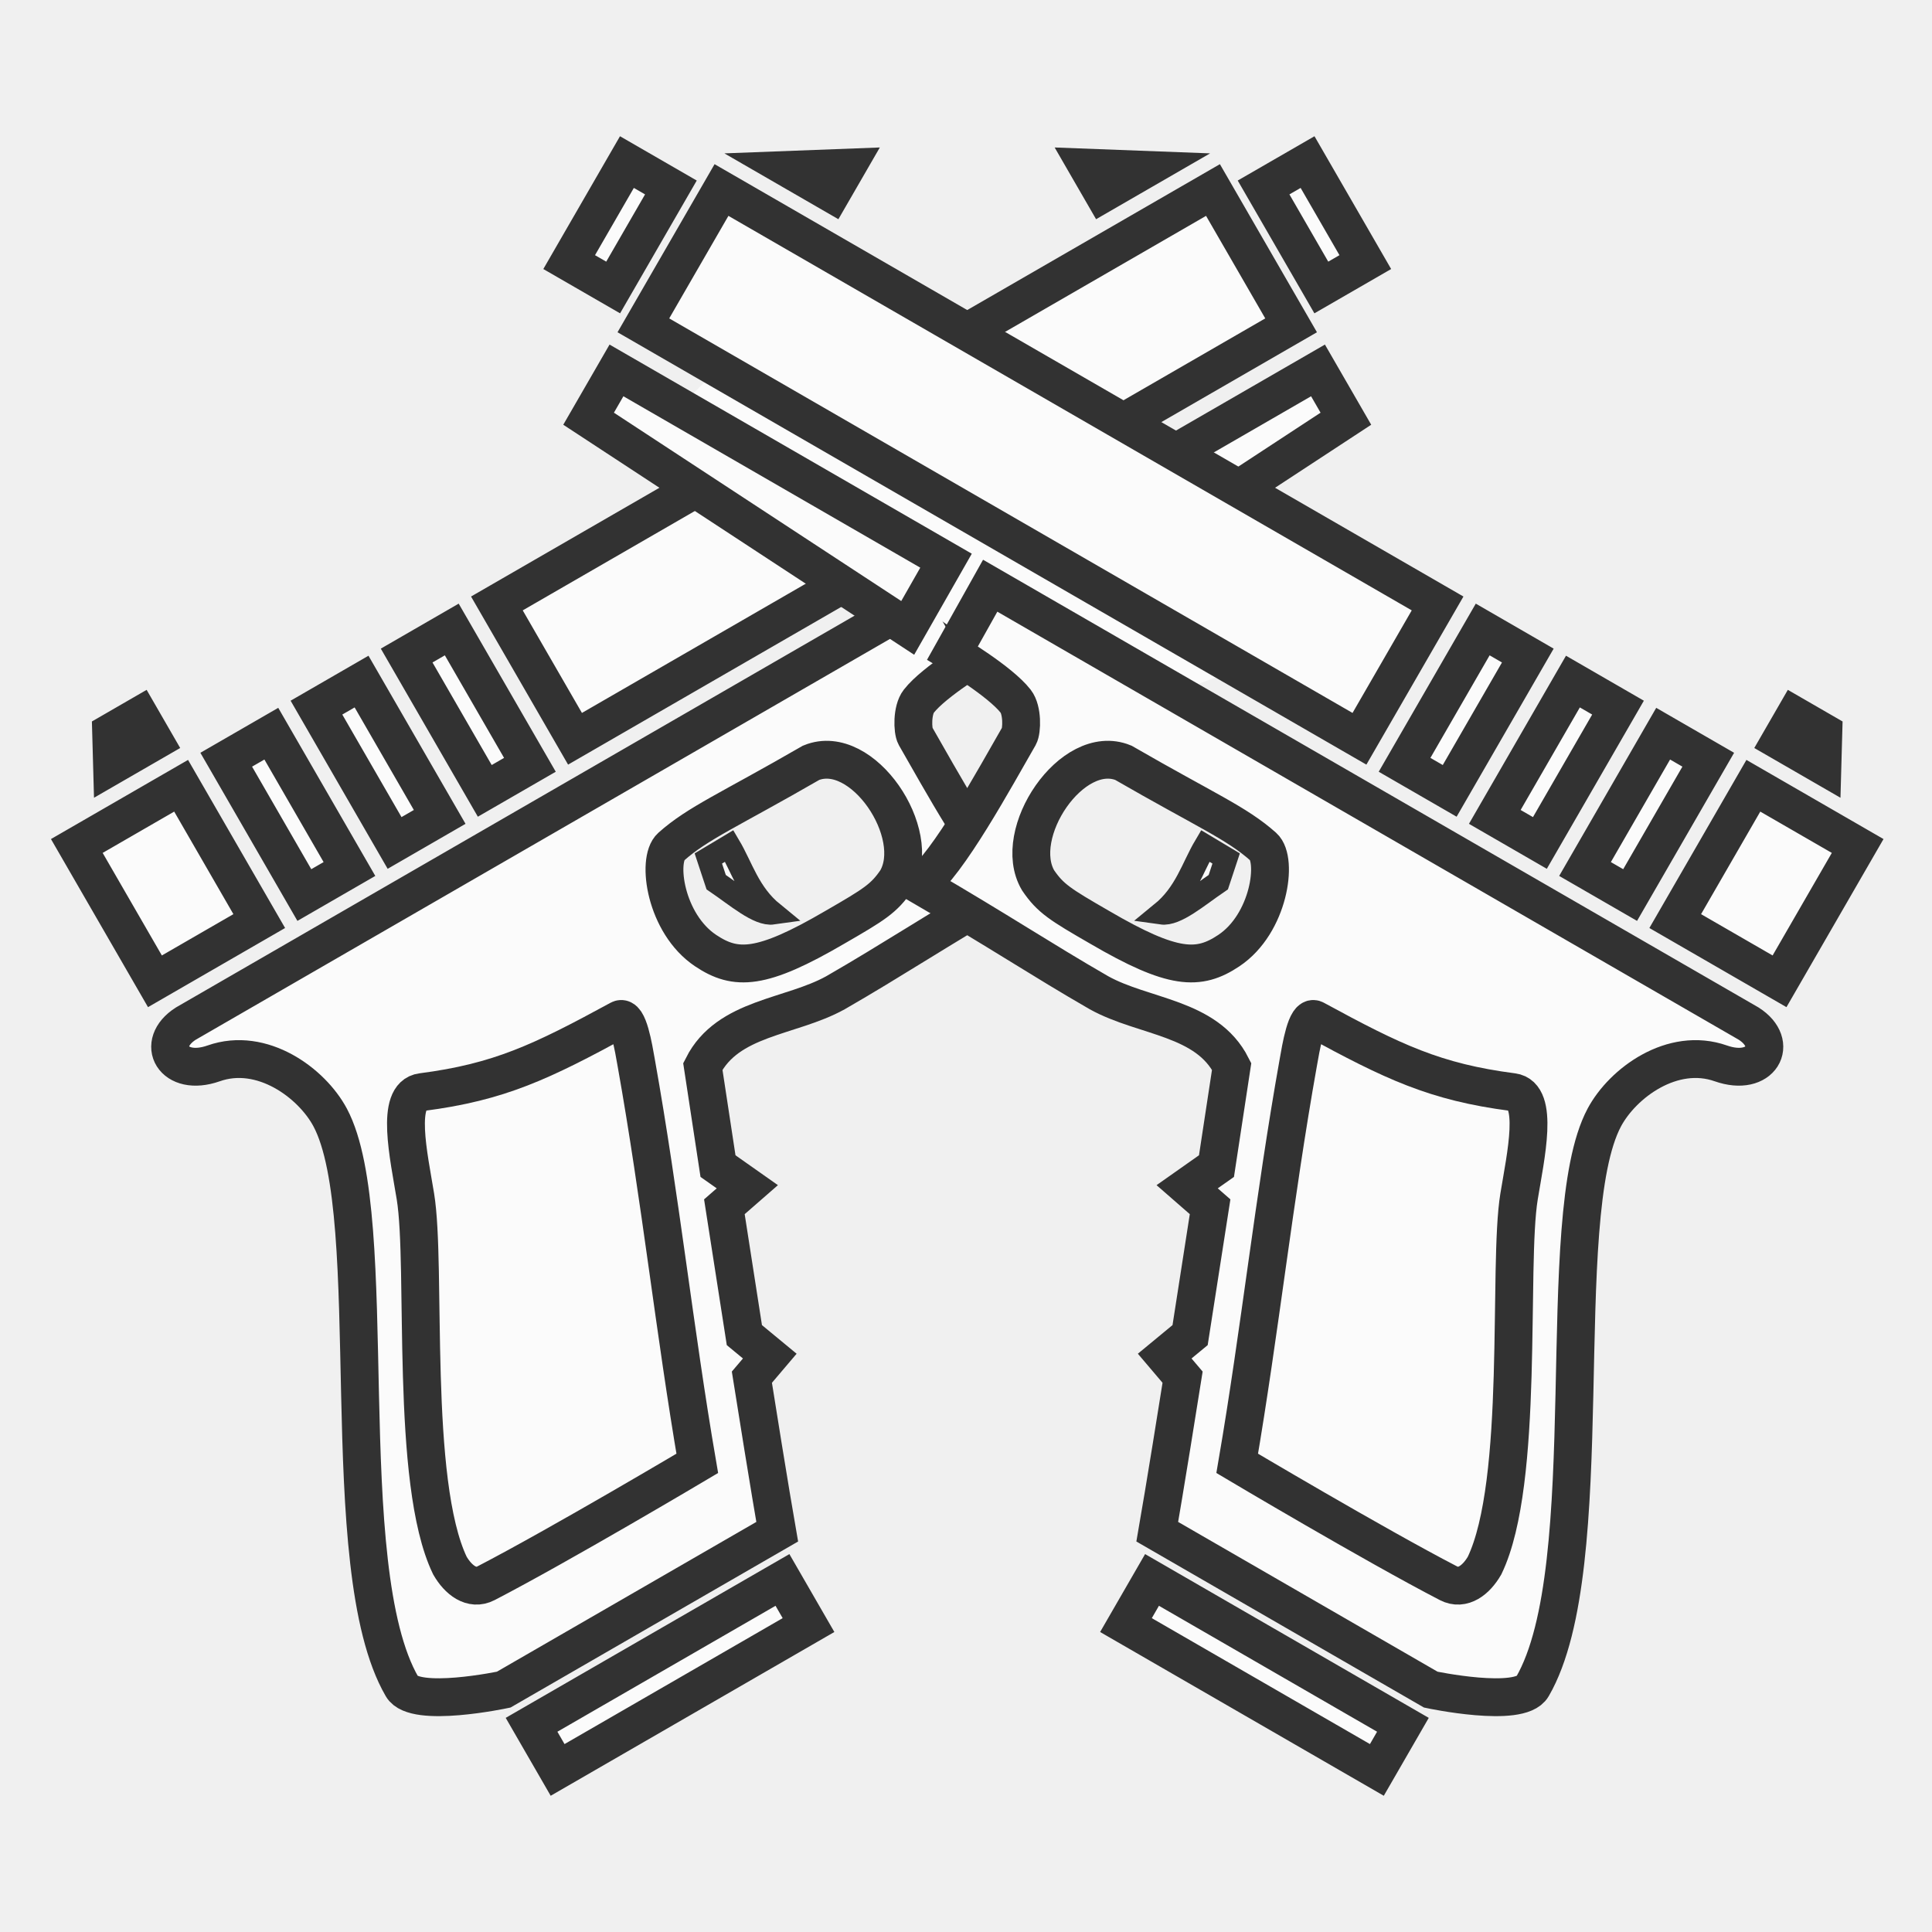
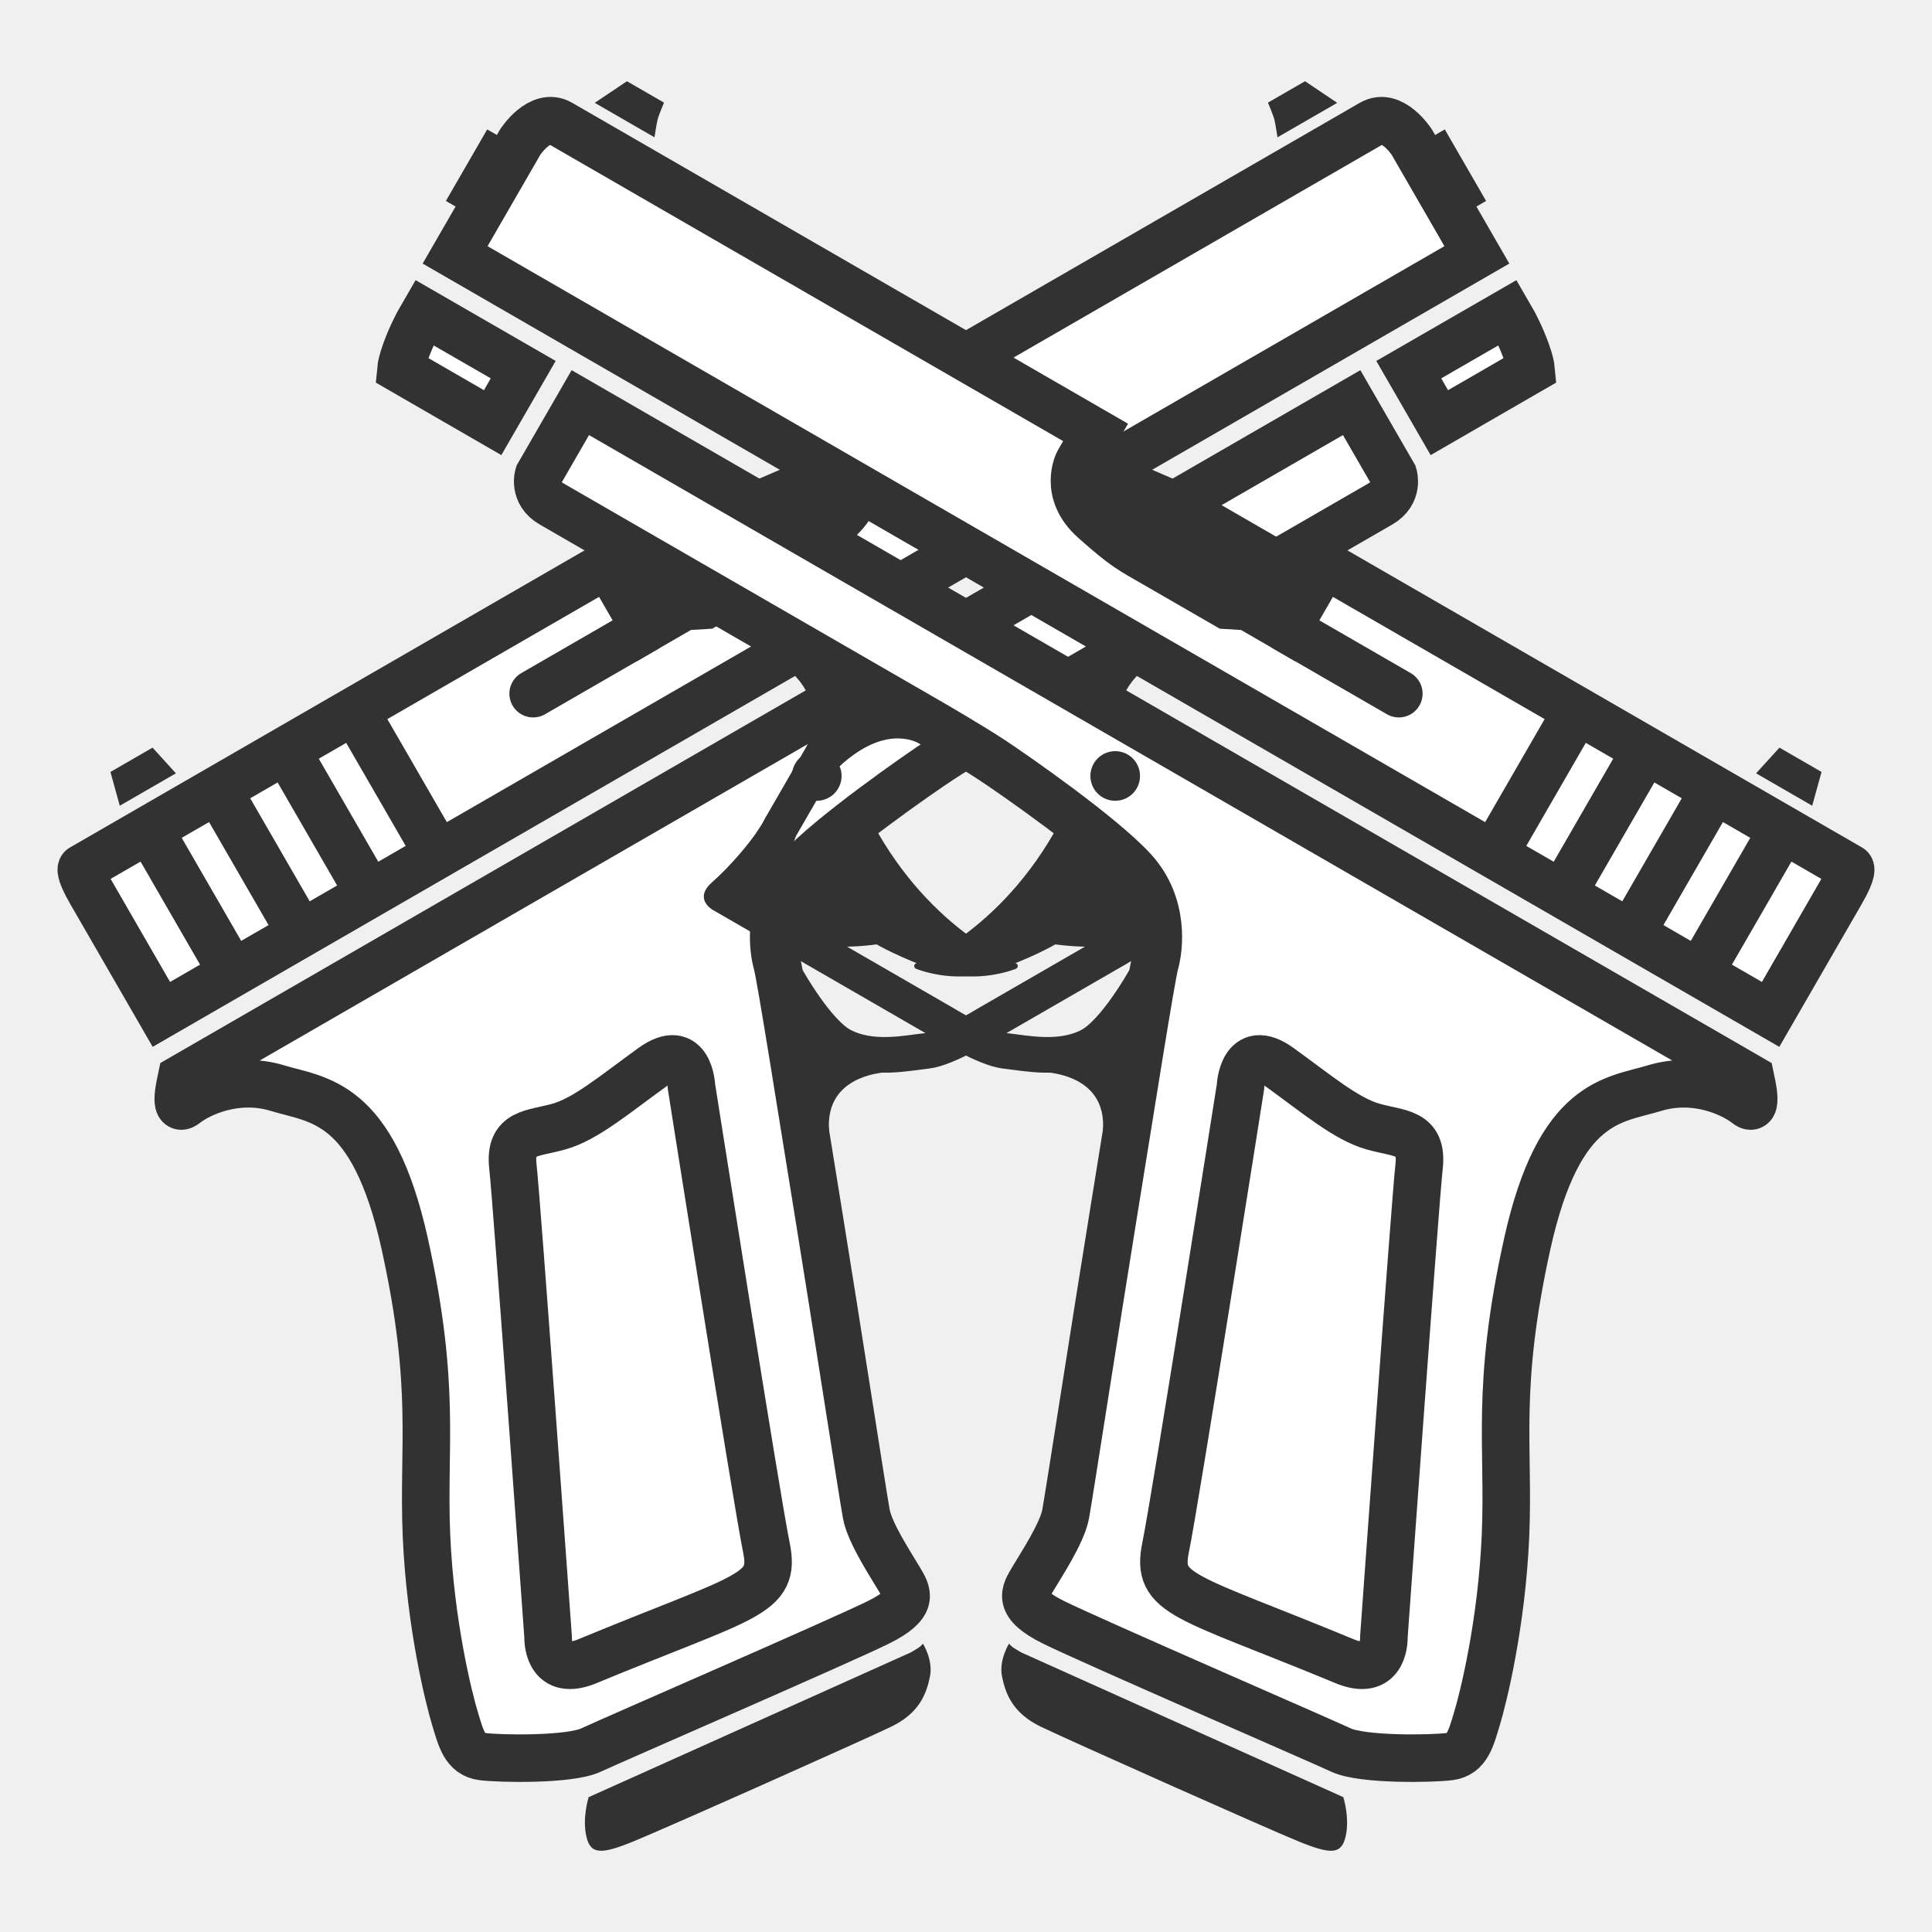
- <svg xmlns="http://www.w3.org/2000/svg" width="128" height="128">
-   <g fill="#fbfbfb" stroke="#323232">
-     <path d="M72.094 11.109l.983 1.702 2.705-1.562zM7.362 48.511l.061 2.205 2.803-1.618-.97-1.681zm-2.273 7.537l5.176 8.966 6.911-3.99L12 52.058zm9.899-5.715l5.176 8.966 2.988-1.725-5.176-8.966zm5.978-3.451l5.176 8.966 2.988-1.726-5.176-8.966zm5.976-3.45l5.176 8.965 2.99-1.726-5.177-8.966zm5.978-3.452l5.176 8.966 47.443-27.392-5.176-8.965zM12.312 67.816c-2.08 1.325-.826 3.575 1.842 2.636 3.21-1.13 6.5 1.299 7.72 3.584 3.542 6.636.15 29.765 4.767 37.711.835 1.448 6.73.195 6.73.195l18.12-10.461s-.543-3.098-1.677-10.239L51 89.845l-1.684-1.391c-.304-1.93-1.012-6.504-1.324-8.503l1.52-1.326-1.943-1.368c-.325-2.113-.662-4.35-1.005-6.604 1.658-3.275 5.81-3.23 8.785-4.879 3.808-2.192 6.657-4.102 11.883-7.14-1.863-1.339-5.028-7.18-6.584-9.874-.195-.357-.233-1.713.224-2.3 1.035-1.33 4.185-3.199 4.185-3.199l-2.496-4.456zm47.072-9.486c-.816 1.195-1.446 1.59-4.081 3.11-4.86 2.839-6.554 2.876-8.555 1.539-2.676-1.788-3.255-6.013-2.287-6.877 1.78-1.587 3.847-2.43 9.276-5.565 3.395-1.387 7.48 4.702 5.647 7.793zm-24.167 55.942l1.726 2.99 16.623-9.597-1.726-2.99z" stroke-width="2.507" />
-     <path d="M48.317 56.045c.839 1.415 1.288 3.144 2.891 4.452-.96.136-2.402-1.13-3.76-2.052l-.519-1.569z" stroke-width="1.512" />
-     <path d="M27.522 79.265c-.439-2.677-1.347-6.68.423-6.91 5.144-.666 7.926-2 13.102-4.817.58-.315.929 1.885 1.102 2.857 1.611 9.023 2.55 17.831 4.047 26.556 0 0-9.127 5.422-14.002 7.946-.941.487-1.836-.22-2.387-1.175-2.669-5.55-1.528-19.836-2.285-24.457z" stroke-width="2.507" />
-     <path d="M65.487 37.147l21.834-12.606 1.847 3.2L68.026 41.6zM83.715 12.42l2.914-1.682 3.826 6.627-2.914 1.682z" stroke-miterlimit="10" stroke-width="2.507" />
-   </g>
-   <path d="M44 28l8-8 36 22.17L72 48z" fill="#fbfbfb" />
-   <g fill="#fbfbfb" stroke="#323232">
-     <path d="M56.07 11.109l-.983 1.702-2.705-1.562zm64.732 37.402l-.061 2.205-2.803-1.618.97-1.681zm2.273 7.537l-5.176 8.966-6.911-3.99 5.176-8.966zm-9.899-5.715L108 59.299l-2.988-1.725 5.176-8.966zm-5.978-3.451l-5.176 8.966-2.988-1.726 5.176-8.966zm-5.976-3.45l-5.176 8.965-2.99-1.726 5.177-8.966zm-5.978-3.452l-5.176 8.966-47.443-27.392 5.176-8.965zm20.608 27.836c2.08 1.325.826 3.575-1.842 2.636-3.21-1.13-6.5 1.299-7.72 3.584-3.542 6.636-.15 29.765-4.767 37.711-.835 1.448-6.73.195-6.73.195l-18.12-10.461s.543-3.098 1.677-10.239l-1.186-1.397 1.684-1.391c.304-1.93 1.012-6.504 1.324-8.503l-1.52-1.326 1.943-1.368c.325-2.113.662-4.35 1.005-6.604-1.658-3.275-5.81-3.23-8.785-4.879-3.808-2.192-6.657-4.102-11.883-7.14 1.863-1.339 5.028-7.18 6.584-9.874.195-.357.233-1.713-.224-2.3-1.035-1.33-4.185-3.199-4.185-3.199l2.496-4.456zM68.78 58.33c.816 1.195 1.446 1.59 4.081 3.11 4.86 2.839 6.554 2.876 8.555 1.539 2.676-1.788 3.255-6.013 2.287-6.877-1.78-1.587-3.847-2.43-9.276-5.565-3.395-1.387-7.48 4.702-5.647 7.793zm24.167 55.942l-1.726 2.99-16.623-9.597 1.726-2.99z" stroke-width="2.507" />
-     <path d="M79.847 56.045c-.839 1.415-1.288 3.144-2.891 4.452.96.136 2.402-1.13 3.76-2.052l.519-1.569z" stroke-width="1.512" />
-     <path d="M100.642 79.265c.439-2.677 1.347-6.68-.423-6.91-5.144-.666-7.926-2-13.102-4.817-.58-.315-.929 1.885-1.102 2.857-1.611 9.023-2.55 17.831-4.047 26.556 0 0 9.127 5.422 14.002 7.946.941.487 1.836-.22 2.387-1.175 2.669-5.55 1.528-19.836 2.285-24.457z" stroke-width="2.507" />
-     <path stroke-miterlimit="10" d="M62.677 37.147L40.843 24.541l-1.847 3.2L60.138 41.6zM44.449 12.42l-2.914-1.682-3.826 6.627 2.914 1.682z" stroke-width="2.507" />
+ <svg xmlns="http://www.w3.org/2000/svg" width="128" height="128" viewBox="0 0 33.867 33.867" version="1.1" id="svg14678">
+   <defs id="defs14675" />
+   <g id="layer1">
+     <g id="g14853" transform="translate(2.662803,0.951826)">
+       <path style="font-variation-settings:normal;fill:#ffffff;fill-opacity:1;stroke:#323232;stroke-width:0.833;stroke-linecap:butt;stroke-linejoin:miter;stroke-miterlimit:4;stroke-dasharray:none;stroke-dashoffset:0;stroke-opacity:1;paint-order:fill markers stroke;stop-color:#000000" d="M 0.166,16.83 23.226,3.516 22.085,1.539 c 0,0 -0.346,-0.534 -0.703,-0.328 l -9.383,5.417 0.301,0.522 c 0,0 0.277,0.526 -0.275,1.016 -0.552,0.49 -0.633,0.515 -1.058,0.761 l -1.268,0.732 -0.372,0.022 -0.682,0.394 -0.654,-1.133 -9.221,5.324 c 0,0 -0.063,0.037 0.16,0.422 z" id="path984" />
+       <path style="font-variation-settings:normal;vector-effect:none;fill:#ffffff;fill-opacity:1;stroke:#323232;stroke-width:0.833;stroke-linecap:butt;stroke-linejoin:miter;stroke-miterlimit:4;stroke-dasharray:none;stroke-dashoffset:0;stroke-opacity:1;-inkscape-stroke:none;paint-order:fill markers stroke;stop-color:#000000" d="M 0.518,17.95 21.031,6.106 21.764,7.376 c 0,0 0.1,0.315 -0.228,0.505 l -6.721,3.88 c 0,0 -0.622,0.362 -0.994,0.606 -0.372,0.244 -1.931,1.327 -2.487,1.938 -0.556,0.611 -0.446,1.388 -0.379,1.621 0.066,0.232 0.424,2.51 0.734,4.419 0.31,1.909 0.771,4.895 0.834,5.241 0.063,0.346 0.453,0.928 0.584,1.153 0.13,0.226 0.285,0.423 -0.374,0.749 -0.659,0.326 -4.661,2.062 -5.037,2.238 -0.377,0.176 -1.593,0.154 -1.903,0.114 -0.31,-0.04 -0.374,-0.317 -0.48,-0.666 -0.106,-0.349 -0.433,-1.65 -0.5,-3.211 -0.067,-1.561 0.179,-2.578 -0.381,-5.112 C 3.871,18.319 2.912,18.339 2.199,18.122 1.486,17.905 0.839,18.205 0.585,18.404 0.362,18.579 0.508,17.999 0.518,17.95 Z" id="path1586" />
+       <path style="font-variation-settings:normal;vector-effect:none;fill:#ffffff;fill-opacity:1;stroke:#323232;stroke-width:0.833;stroke-linecap:butt;stroke-linejoin:miter;stroke-miterlimit:4;stroke-dasharray:none;stroke-dashoffset:0;stroke-opacity:1;-inkscape-stroke:none;paint-order:fill markers stroke;stop-color:#000000" d="m 22.032,5.528 0.536,0.929 1.61,-0.93 c 0,0 -0.023,-0.268 -0.304,-0.812 L 23.766,4.528 Z" id="path1701" />
+       <path style="font-variation-settings:normal;vector-effect:none;fill:#323232;fill-opacity:1;stroke:none;stroke-width:0.833;stroke-linecap:butt;stroke-linejoin:miter;stroke-miterlimit:4;stroke-dasharray:none;stroke-dashoffset:0;stroke-opacity:1;-inkscape-stroke:none;paint-order:fill markers stroke;stop-color:#000000" d="m 7.655,30.552 5.646,-2.537 c 0.083,-0.049 0.174,-0.095 0.214,-0.155 0,0 0.184,0.285 0.123,0.581 -0.061,0.296 -0.183,0.637 -0.682,0.877 -0.499,0.24 -3.959,1.783 -4.522,2.012 -0.564,0.229 -0.748,0.229 -0.82,-0.097 -0.072,-0.326 0.042,-0.681 0.042,-0.681 z" id="path6068" />
+       <path style="font-variation-settings:normal;fill:none;fill-opacity:1;stroke:#323232;stroke-width:0.625;stroke-linecap:butt;stroke-linejoin:miter;stroke-miterlimit:4;stroke-dasharray:none;stroke-dashoffset:0;stroke-opacity:1;paint-order:fill markers stroke;stop-color:#000000" d="m 16.154,11.179 1.367,2.368 c 0.07,0.122 0.562,1.459 -0.586,2.122 l -2.302,1.329 c 0,0 -0.706,0.435 -1.054,0.472 -0.348,0.037 -0.962,0.177 -1.476,-0.091 -0.447,-0.234 -0.969,-1.175 -0.969,-1.175" id="path6757" />
+       <path style="font-variation-settings:normal;vector-effect:none;fill:#323232;fill-opacity:1;stroke:none;stroke-width:0.833;stroke-linecap:butt;stroke-linejoin:miter;stroke-miterlimit:4;stroke-dasharray:none;stroke-dashoffset:0;stroke-opacity:1;-inkscape-stroke:none;paint-order:fill markers stroke;stop-color:#000000" d="m 14.983,12.135 c 0.813,-0.51 1.66,0.508 1.66,0.508 l -0.584,-1.225 z" id="path8187" />
+       <path style="font-variation-settings:normal;vector-effect:none;fill:#323232;fill-opacity:1;stroke:none;stroke-width:0.833;stroke-linecap:butt;stroke-linejoin:miter;stroke-miterlimit:4;stroke-dasharray:none;stroke-dashoffset:0;stroke-opacity:1;-inkscape-stroke:none;paint-order:fill markers stroke;stop-color:#000000" d="m 17.607,10.624 c -1.209,0.759 -0.365,1.831 -0.365,1.831 l -1.042,-1.094 z" id="path8511" />
+       <path style="font-variation-settings:normal;vector-effect:none;fill:#323232;fill-opacity:1;stroke:none;stroke-width:0.833;stroke-linecap:butt;stroke-linejoin:miter;stroke-miterlimit:4;stroke-dasharray:none;stroke-dashoffset:0;stroke-opacity:1;-inkscape-stroke:none;paint-order:fill markers stroke;stop-color:#000000" d="m 17.034,15.965 1.674,-0.966 c 0,0 0.348,-0.191 0.013,-0.486 C 18.386,14.217 18.067,13.824 17.951,13.652 17.834,13.48 17.758,13.342 17.758,13.342 l -0.245,1.908 z" id="path8832" />
+       <path style="font-variation-settings:normal;vector-effect:none;fill:#323232;fill-opacity:1;stroke:none;stroke-width:0.833;stroke-linecap:butt;stroke-linejoin:miter;stroke-miterlimit:4;stroke-dasharray:none;stroke-dashoffset:0;stroke-opacity:1;-inkscape-stroke:none;paint-order:fill markers stroke;stop-color:#000000" d="m 11.873,18.905 c -0.111,-1.13 1.194,-1.071 1.194,-1.071 l -1.536,-0.635 0.23,1.578 z" id="path8983" />
+       <path style="font-variation-settings:normal;fill:#323232;fill-opacity:1;stroke:#323232;stroke-width:0.104;stroke-linecap:butt;stroke-linejoin:round;stroke-miterlimit:4;stroke-dasharray:none;stroke-dashoffset:0;stroke-opacity:1;paint-order:fill markers stroke;stop-color:#000000" d="m 12.48,13.293 c 1.021,2.076 2.646,2.689 2.646,2.689 0,0 -0.639,0.266 -1.316,0.042 -0.676,-0.225 -1.095,-0.475 -1.095,-0.475 0,0 -0.631,0.091 -0.859,0.004 -0.228,-0.087 -0.807,-0.286 -0.807,-0.286 z" id="path10198" />
+       <path style="font-variation-settings:normal;vector-effect:none;fill:none;fill-opacity:1;stroke:#323232;stroke-width:0.833;stroke-linecap:butt;stroke-linejoin:miter;stroke-miterlimit:4;stroke-dasharray:none;stroke-dashoffset:0;stroke-opacity:1;-inkscape-stroke:none;paint-order:fill markers stroke;stop-color:#000000" d="m 22.303,1.525 0.724,1.254" id="path10524" />
+       <path style="font-variation-settings:normal;vector-effect:none;fill:#323232;fill-opacity:1;stroke:none;stroke-width:0.833;stroke-linecap:butt;stroke-linejoin:miter;stroke-miterlimit:4;stroke-dasharray:none;stroke-dashoffset:0;stroke-opacity:1;-inkscape-stroke:none;paint-order:fill markers stroke;stop-color:#000000" d="M 7.991,8.942 10.438,7.529 11.892,6.9 12.33,7.659 9.327,9.681 8.481,9.631 Z" id="path10639" />
+       <path style="font-variation-settings:normal;fill:none;fill-opacity:1;stroke:#323232;stroke-width:0.833;stroke-linecap:round;stroke-linejoin:miter;stroke-miterlimit:4;stroke-dasharray:none;stroke-dashoffset:0;stroke-opacity:1;paint-order:fill markers stroke;stop-color:#000000" d="m 8.645,10.075 -1.962,1.133" id="path10965" />
+       <path style="font-variation-settings:normal;vector-effect:none;fill:#323232;fill-opacity:1;stroke:none;stroke-width:0.833;stroke-linecap:butt;stroke-linejoin:miter;stroke-miterlimit:4;stroke-dasharray:none;stroke-dashoffset:0;stroke-opacity:1;-inkscape-stroke:none;paint-order:fill markers stroke;stop-color:#000000" d="m -0.563,13.172 0.984,-0.568 -0.41,-0.45 -0.738,0.426 z" id="path11250" />
+       <path style="font-variation-settings:normal;vector-effect:none;fill:#323232;fill-opacity:1;stroke:none;stroke-width:0.833;stroke-linecap:butt;stroke-linejoin:miter;stroke-miterlimit:4;stroke-dasharray:none;stroke-dashoffset:0;stroke-opacity:1;-inkscape-stroke:none;paint-order:fill markers stroke;stop-color:#000000" d="m 19.731,1.455 1.047,-0.604 -0.564,-0.379 -0.65,0.375 c 0,0 0.09,0.215 0.109,0.283 0.019,0.068 0.058,0.325 0.058,0.325 z" id="path11403" />
+       <path style="font-variation-settings:normal;vector-effect:none;fill:none;fill-opacity:1;stroke:#323232;stroke-width:0.833;stroke-linecap:butt;stroke-linejoin:miter;stroke-miterlimit:4;stroke-dasharray:none;stroke-dashoffset:0;stroke-opacity:1;-inkscape-stroke:none;paint-order:fill markers stroke;stop-color:#000000" d="m 1.194,12.958 1.391,2.409" id="path12965" />
+       <path style="font-variation-settings:normal;vector-effect:none;fill:none;fill-opacity:1;stroke:#323232;stroke-width:0.833;stroke-linecap:butt;stroke-linejoin:miter;stroke-miterlimit:4;stroke-dasharray:none;stroke-dashoffset:0;stroke-opacity:1;-inkscape-stroke:none;paint-order:fill markers stroke;stop-color:#000000" d="m 3.598,11.57 1.391,2.409" id="path12965-2" />
+       <path style="font-variation-settings:normal;vector-effect:none;fill:none;fill-opacity:1;stroke:#323232;stroke-width:0.833;stroke-linecap:butt;stroke-linejoin:miter;stroke-miterlimit:4;stroke-dasharray:none;stroke-dashoffset:0;stroke-opacity:1;-inkscape-stroke:none;paint-order:fill markers stroke;stop-color:#000000" d="m -0.007,13.651 1.391,2.409" id="path12965-7" />
+       <path style="font-variation-settings:normal;vector-effect:none;fill:none;fill-opacity:1;stroke:#323232;stroke-width:0.833;stroke-linecap:butt;stroke-linejoin:miter;stroke-miterlimit:4;stroke-dasharray:none;stroke-dashoffset:0;stroke-opacity:1;-inkscape-stroke:none;paint-order:fill markers stroke;stop-color:#000000" d="m 2.396,12.264 1.391,2.409" id="path12965-2-5" />
+       <path style="font-variation-settings:normal;vector-effect:none;fill:none;fill-opacity:1;stroke:#323232;stroke-width:0.833;stroke-linecap:butt;stroke-linejoin:miter;stroke-miterlimit:4;stroke-dasharray:none;stroke-dashoffset:0;stroke-opacity:1;-inkscape-stroke:none;paint-order:fill markers stroke;stop-color:#000000" d="m 7.598,28.183 c 2.847,-1.179 3.346,-1.166 3.173,-2.01 -0.173,-0.844 -1.312,-8.074 -1.312,-8.074 0,0 -0.033,-0.815 -0.689,-0.341 -0.656,0.474 -1.16,0.902 -1.63,1.037 -0.469,0.134 -0.881,0.085 -0.812,0.701 0.069,0.616 0.617,8.243 0.617,8.243 0,0 -0.032,0.702 0.653,0.444 z" id="path13481" />
+       <circle style="font-variation-settings:normal;vector-effect:none;fill:#323232;fill-opacity:1;fill-rule:evenodd;stroke:none;stroke-width:0.208;stroke-linecap:round;stroke-linejoin:round;stroke-miterlimit:4;stroke-dasharray:none;stroke-dashoffset:0;stroke-opacity:1;-inkscape-stroke:none;stop-color:#000000" id="path13745" cx="3.768" cy="16.783" r="0.435" transform="rotate(-30)" />
+     </g>
+     <g id="g14853-1" transform="matrix(-1,0,0,1,31.20386,0.951826)">
+       <path style="font-variation-settings:normal;fill:#ffffff;fill-opacity:1;stroke:#323232;stroke-width:0.833;stroke-linecap:butt;stroke-linejoin:miter;stroke-miterlimit:4;stroke-dasharray:none;stroke-dashoffset:0;stroke-opacity:1;paint-order:fill markers stroke;stop-color:#000000" d="M 0.166,16.83 23.226,3.516 22.085,1.539 c 0,0 -0.346,-0.534 -0.703,-0.328 l -9.383,5.417 0.301,0.522 c 0,0 0.277,0.526 -0.275,1.016 -0.552,0.49 -0.633,0.515 -1.058,0.761 l -1.268,0.732 -0.372,0.022 -0.682,0.394 -0.654,-1.133 -9.221,5.324 c 0,0 -0.063,0.037 0.16,0.422 z" id="path984-4" />
+       <path style="font-variation-settings:normal;vector-effect:none;fill:#ffffff;fill-opacity:1;stroke:#323232;stroke-width:0.833;stroke-linecap:butt;stroke-linejoin:miter;stroke-miterlimit:4;stroke-dasharray:none;stroke-dashoffset:0;stroke-opacity:1;-inkscape-stroke:none;paint-order:fill markers stroke;stop-color:#000000" d="M 0.518,17.95 21.031,6.106 21.764,7.376 c 0,0 0.1,0.315 -0.228,0.505 l -6.721,3.88 c 0,0 -0.622,0.362 -0.994,0.606 -0.372,0.244 -1.931,1.327 -2.487,1.938 -0.556,0.611 -0.446,1.388 -0.379,1.621 0.066,0.232 0.424,2.51 0.734,4.419 0.31,1.909 0.771,4.895 0.834,5.241 0.063,0.346 0.453,0.928 0.584,1.153 0.13,0.226 0.285,0.423 -0.374,0.749 -0.659,0.326 -4.661,2.062 -5.037,2.238 -0.377,0.176 -1.593,0.154 -1.903,0.114 -0.31,-0.04 -0.374,-0.317 -0.48,-0.666 -0.106,-0.349 -0.433,-1.65 -0.5,-3.211 -0.067,-1.561 0.179,-2.578 -0.381,-5.112 C 3.871,18.319 2.912,18.339 2.199,18.122 1.486,17.905 0.839,18.205 0.585,18.404 0.362,18.579 0.508,17.999 0.518,17.95 Z" id="path1586-3" />
+       <path style="font-variation-settings:normal;vector-effect:none;fill:#ffffff;fill-opacity:1;stroke:#323232;stroke-width:0.833;stroke-linecap:butt;stroke-linejoin:miter;stroke-miterlimit:4;stroke-dasharray:none;stroke-dashoffset:0;stroke-opacity:1;-inkscape-stroke:none;paint-order:fill markers stroke;stop-color:#000000" d="m 22.032,5.528 0.536,0.929 1.61,-0.93 c 0,0 -0.023,-0.268 -0.304,-0.812 L 23.766,4.528 Z" id="path1701-7" />
+       <path style="font-variation-settings:normal;vector-effect:none;fill:#323232;fill-opacity:1;stroke:none;stroke-width:0.833;stroke-linecap:butt;stroke-linejoin:miter;stroke-miterlimit:4;stroke-dasharray:none;stroke-dashoffset:0;stroke-opacity:1;-inkscape-stroke:none;paint-order:fill markers stroke;stop-color:#000000" d="m 7.655,30.552 5.646,-2.537 c 0.083,-0.049 0.174,-0.095 0.214,-0.155 0,0 0.184,0.285 0.123,0.581 -0.061,0.296 -0.183,0.637 -0.682,0.877 -0.499,0.24 -3.959,1.783 -4.522,2.012 -0.564,0.229 -0.748,0.229 -0.82,-0.097 -0.072,-0.326 0.042,-0.681 0.042,-0.681 z" id="path6068-8" />
+       <path style="font-variation-settings:normal;fill:none;fill-opacity:1;stroke:#323232;stroke-width:0.625;stroke-linecap:butt;stroke-linejoin:miter;stroke-miterlimit:4;stroke-dasharray:none;stroke-dashoffset:0;stroke-opacity:1;paint-order:fill markers stroke;stop-color:#000000" d="m 16.154,11.179 1.367,2.368 c 0.07,0.122 0.562,1.459 -0.586,2.122 l -2.302,1.329 c 0,0 -0.706,0.435 -1.054,0.472 -0.348,0.037 -0.962,0.177 -1.476,-0.091 -0.447,-0.234 -0.969,-1.175 -0.969,-1.175" id="path6757-4" />
+       <path style="font-variation-settings:normal;vector-effect:none;fill:#323232;fill-opacity:1;stroke:none;stroke-width:0.833;stroke-linecap:butt;stroke-linejoin:miter;stroke-miterlimit:4;stroke-dasharray:none;stroke-dashoffset:0;stroke-opacity:1;-inkscape-stroke:none;paint-order:fill markers stroke;stop-color:#000000" d="m 14.983,12.135 c 0.813,-0.51 1.66,0.508 1.66,0.508 l -0.584,-1.225 z" id="path8187-4" />
+       <path style="font-variation-settings:normal;vector-effect:none;fill:#323232;fill-opacity:1;stroke:none;stroke-width:0.833;stroke-linecap:butt;stroke-linejoin:miter;stroke-miterlimit:4;stroke-dasharray:none;stroke-dashoffset:0;stroke-opacity:1;-inkscape-stroke:none;paint-order:fill markers stroke;stop-color:#000000" d="m 17.607,10.624 c -1.209,0.759 -0.365,1.831 -0.365,1.831 l -1.042,-1.094 z" id="path8511-2" />
+       <path style="font-variation-settings:normal;vector-effect:none;fill:#323232;fill-opacity:1;stroke:none;stroke-width:0.833;stroke-linecap:butt;stroke-linejoin:miter;stroke-miterlimit:4;stroke-dasharray:none;stroke-dashoffset:0;stroke-opacity:1;-inkscape-stroke:none;paint-order:fill markers stroke;stop-color:#000000" d="m 17.034,15.965 1.674,-0.966 c 0,0 0.348,-0.191 0.013,-0.486 C 18.386,14.217 18.067,13.824 17.951,13.652 17.834,13.48 17.758,13.342 17.758,13.342 l -0.245,1.908 z" id="path8832-9" />
+       <path style="font-variation-settings:normal;vector-effect:none;fill:#323232;fill-opacity:1;stroke:none;stroke-width:0.833;stroke-linecap:butt;stroke-linejoin:miter;stroke-miterlimit:4;stroke-dasharray:none;stroke-dashoffset:0;stroke-opacity:1;-inkscape-stroke:none;paint-order:fill markers stroke;stop-color:#000000" d="m 11.873,18.905 c -0.111,-1.13 1.194,-1.071 1.194,-1.071 l -1.536,-0.635 0.23,1.578 z" id="path8983-0" />
+       <path style="font-variation-settings:normal;fill:#323232;fill-opacity:1;stroke:#323232;stroke-width:0.104;stroke-linecap:butt;stroke-linejoin:round;stroke-miterlimit:4;stroke-dasharray:none;stroke-dashoffset:0;stroke-opacity:1;paint-order:fill markers stroke;stop-color:#000000" d="m 12.48,13.293 c 1.021,2.076 2.646,2.689 2.646,2.689 0,0 -0.639,0.266 -1.316,0.042 -0.676,-0.225 -1.095,-0.475 -1.095,-0.475 0,0 -0.631,0.091 -0.859,0.004 -0.228,-0.087 -0.807,-0.286 -0.807,-0.286 z" id="path10198-3" />
+       <path style="font-variation-settings:normal;vector-effect:none;fill:none;fill-opacity:1;stroke:#323232;stroke-width:0.833;stroke-linecap:butt;stroke-linejoin:miter;stroke-miterlimit:4;stroke-dasharray:none;stroke-dashoffset:0;stroke-opacity:1;-inkscape-stroke:none;paint-order:fill markers stroke;stop-color:#000000" d="m 22.303,1.525 0.724,1.254" id="path10524-4" />
+       <path style="font-variation-settings:normal;vector-effect:none;fill:#323232;fill-opacity:1;stroke:none;stroke-width:0.833;stroke-linecap:butt;stroke-linejoin:miter;stroke-miterlimit:4;stroke-dasharray:none;stroke-dashoffset:0;stroke-opacity:1;-inkscape-stroke:none;paint-order:fill markers stroke;stop-color:#000000" d="M 7.991,8.942 10.438,7.529 11.892,6.9 12.33,7.659 9.327,9.681 8.481,9.631 Z" id="path10639-6" />
+       <path style="font-variation-settings:normal;fill:none;fill-opacity:1;stroke:#323232;stroke-width:0.833;stroke-linecap:round;stroke-linejoin:miter;stroke-miterlimit:4;stroke-dasharray:none;stroke-dashoffset:0;stroke-opacity:1;paint-order:fill markers stroke;stop-color:#000000" d="m 8.645,10.075 -1.962,1.133" id="path10965-6" />
+       <path style="font-variation-settings:normal;vector-effect:none;fill:#323232;fill-opacity:1;stroke:none;stroke-width:0.833;stroke-linecap:butt;stroke-linejoin:miter;stroke-miterlimit:4;stroke-dasharray:none;stroke-dashoffset:0;stroke-opacity:1;-inkscape-stroke:none;paint-order:fill markers stroke;stop-color:#000000" d="m -0.563,13.172 0.984,-0.568 -0.41,-0.45 -0.738,0.426 z" id="path11250-3" />
+       <path style="font-variation-settings:normal;vector-effect:none;fill:#323232;fill-opacity:1;stroke:none;stroke-width:0.833;stroke-linecap:butt;stroke-linejoin:miter;stroke-miterlimit:4;stroke-dasharray:none;stroke-dashoffset:0;stroke-opacity:1;-inkscape-stroke:none;paint-order:fill markers stroke;stop-color:#000000" d="m 19.731,1.455 1.047,-0.604 -0.564,-0.379 -0.65,0.375 c 0,0 0.09,0.215 0.109,0.283 0.019,0.068 0.058,0.325 0.058,0.325 z" id="path11403-3" />
+       <path style="font-variation-settings:normal;vector-effect:none;fill:none;fill-opacity:1;stroke:#323232;stroke-width:0.833;stroke-linecap:butt;stroke-linejoin:miter;stroke-miterlimit:4;stroke-dasharray:none;stroke-dashoffset:0;stroke-opacity:1;-inkscape-stroke:none;paint-order:fill markers stroke;stop-color:#000000" d="m 1.194,12.958 1.391,2.409" id="path12965-6" />
+       <path style="font-variation-settings:normal;vector-effect:none;fill:none;fill-opacity:1;stroke:#323232;stroke-width:0.833;stroke-linecap:butt;stroke-linejoin:miter;stroke-miterlimit:4;stroke-dasharray:none;stroke-dashoffset:0;stroke-opacity:1;-inkscape-stroke:none;paint-order:fill markers stroke;stop-color:#000000" d="m 3.598,11.57 1.391,2.409" id="path12965-2-57" />
+       <path style="font-variation-settings:normal;vector-effect:none;fill:none;fill-opacity:1;stroke:#323232;stroke-width:0.833;stroke-linecap:butt;stroke-linejoin:miter;stroke-miterlimit:4;stroke-dasharray:none;stroke-dashoffset:0;stroke-opacity:1;-inkscape-stroke:none;paint-order:fill markers stroke;stop-color:#000000" d="m -0.007,13.651 1.391,2.409" id="path12965-7-3" />
+       <path style="font-variation-settings:normal;vector-effect:none;fill:none;fill-opacity:1;stroke:#323232;stroke-width:0.833;stroke-linecap:butt;stroke-linejoin:miter;stroke-miterlimit:4;stroke-dasharray:none;stroke-dashoffset:0;stroke-opacity:1;-inkscape-stroke:none;paint-order:fill markers stroke;stop-color:#000000" d="m 2.396,12.264 1.391,2.409" id="path12965-2-5-5" />
+       <path style="font-variation-settings:normal;vector-effect:none;fill:none;fill-opacity:1;stroke:#323232;stroke-width:0.833;stroke-linecap:butt;stroke-linejoin:miter;stroke-miterlimit:4;stroke-dasharray:none;stroke-dashoffset:0;stroke-opacity:1;-inkscape-stroke:none;paint-order:fill markers stroke;stop-color:#000000" d="m 7.598,28.183 c 2.847,-1.179 3.346,-1.166 3.173,-2.01 -0.173,-0.844 -1.312,-8.074 -1.312,-8.074 0,0 -0.033,-0.815 -0.689,-0.341 -0.656,0.474 -1.16,0.902 -1.63,1.037 -0.469,0.134 -0.881,0.085 -0.812,0.701 0.069,0.616 0.617,8.243 0.617,8.243 0,0 -0.032,0.702 0.653,0.444 z" id="path13481-8" />
+       <circle style="font-variation-settings:normal;vector-effect:none;fill:#323232;fill-opacity:1;fill-rule:evenodd;stroke:none;stroke-width:0.208;stroke-linecap:round;stroke-linejoin:round;stroke-miterlimit:4;stroke-dasharray:none;stroke-dashoffset:0;stroke-opacity:1;-inkscape-stroke:none;stop-color:#000000" id="path13745-3" cx="3.768" cy="16.783" r="0.435" transform="rotate(-30)" />
+     </g>
  </g>
</svg>
